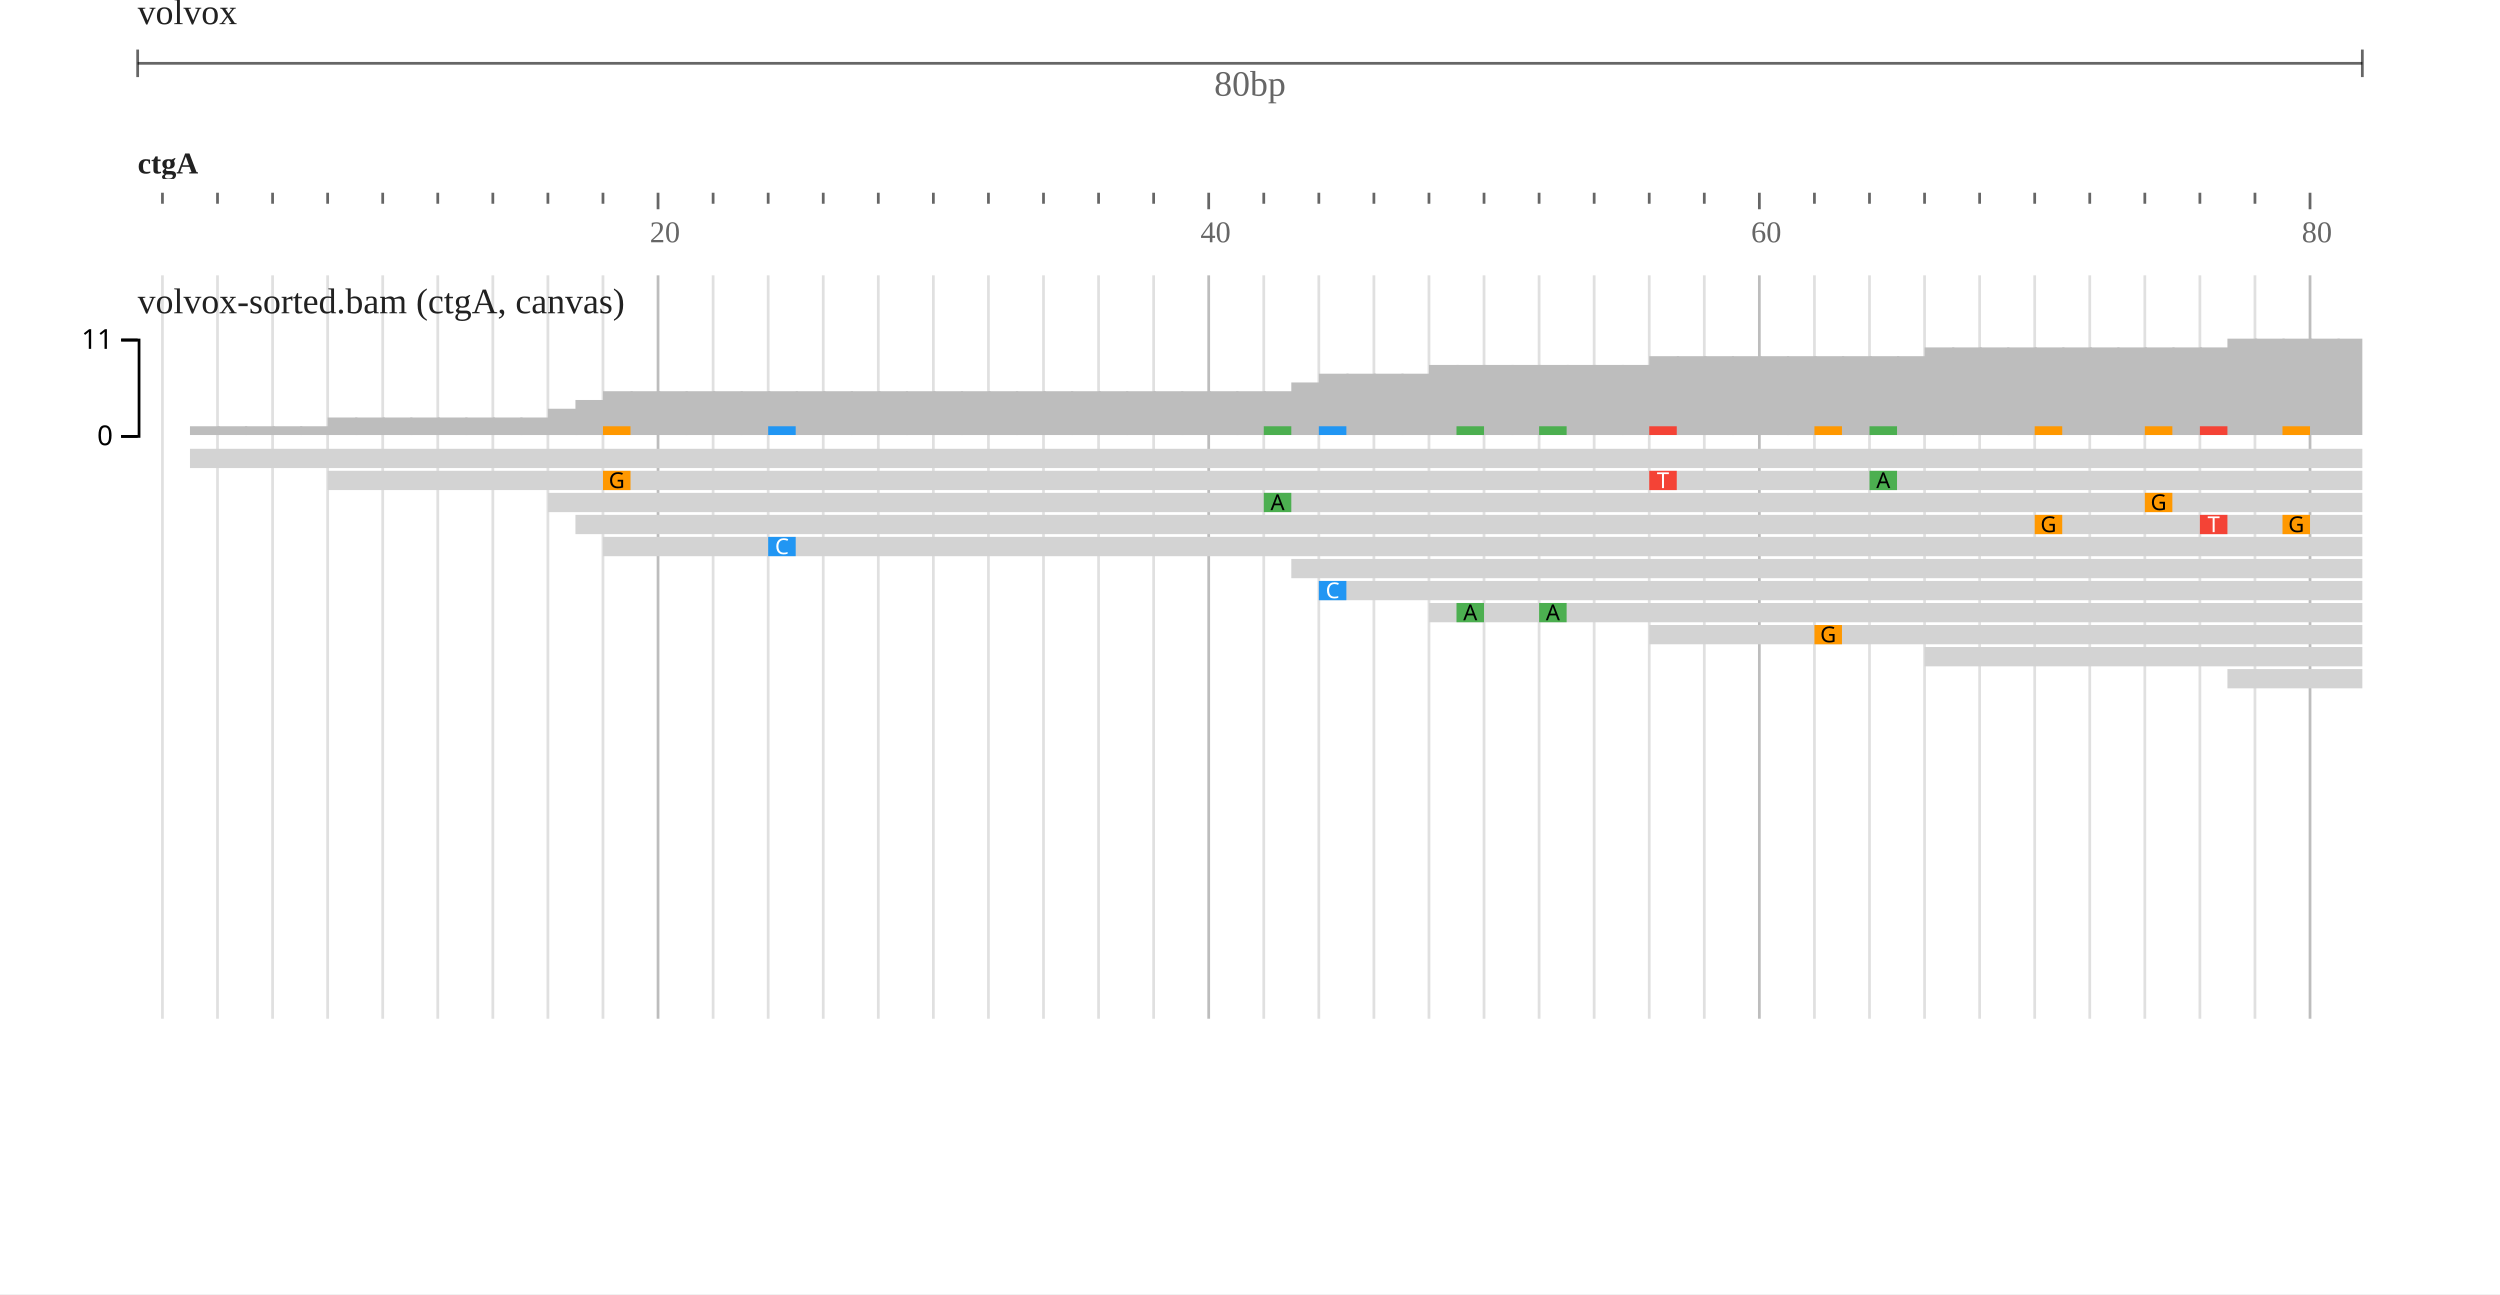
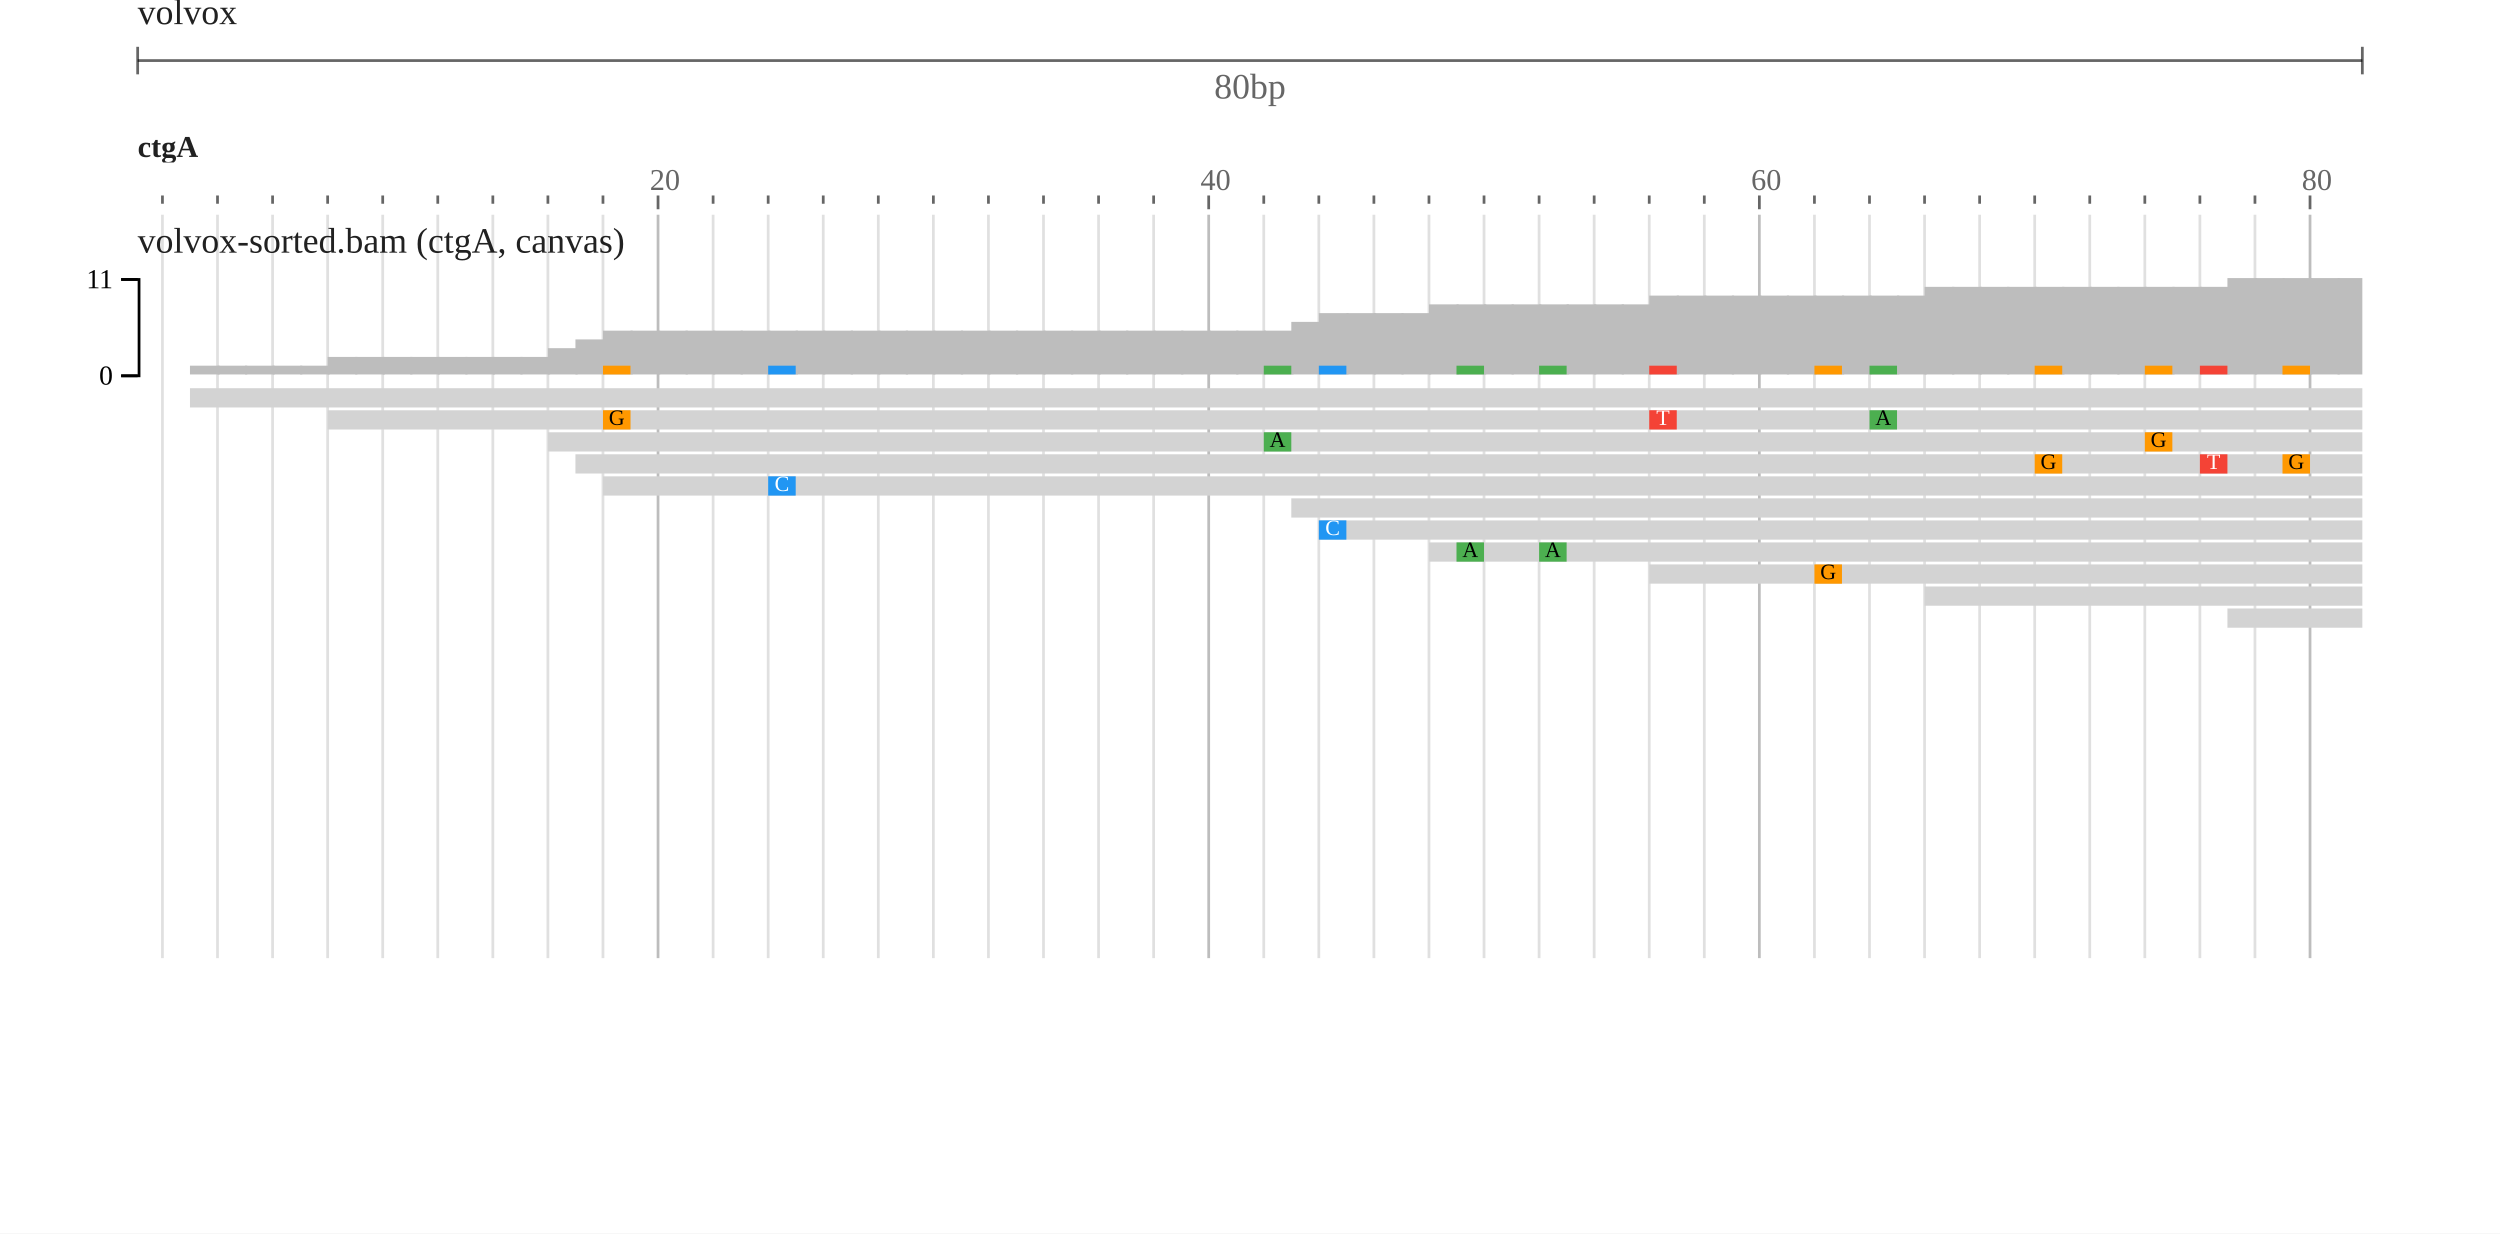
- <svg xmlns="http://www.w3.org/2000/svg" width="908" height="470" viewBox="0 0 908 470">
-   <rect width="908" height="470" fill="#ffffff" />
+ <svg xmlns="http://www.w3.org/2000/svg" width="908" height="448" viewBox="0 0 908 448">
+   <rect width="908" height="448" fill="#ffffff" />
  <g transform="translate(50 0)">
    <g transform="translate(0)">
      <g id="header">
        <text x="0" y="0" dominant-baseline="hanging" font-size="13" fill-opacity="0.871" fill="#000000">volvox</text>
-         <g transform="translate(0 13)">
-           <line x1="0" x2="808" y1="10" y2="10" stroke-opacity="0.6" stroke="#000000" />
-           <line x1="0" x2="0" y1="5" y2="15" stroke-opacity="0.6" stroke="#000000" />
-           <line x1="808" x2="808" y1="5" y2="15" stroke-opacity="0.6" stroke="#000000" />
-           <text x="404" y="13" text-anchor="middle" dominant-baseline="hanging" font-size="13" fill-opacity="0.6" fill="#000000">80bp</text>
+         <g transform="translate(0 22)">
+           <line x1="0" x2="808" y1="0" y2="0" stroke-opacity="0.6" stroke="#000000" />
+           <line x1="0" x2="0" y1="-5" y2="5" stroke-opacity="0.6" stroke="#000000" />
+           <line x1="808" x2="808" y1="-5" y2="5" stroke-opacity="0.6" stroke="#000000" />
+           <text x="404" y="5" text-anchor="middle" dominant-baseline="hanging" font-size="13" fill-opacity="0.6" fill="#000000">80bp</text>
        </g>
-         <g transform="translate(0 50)">
+         <g transform="translate(0 44)">
          <g transform="translate(0 0)">
            <defs>
              <clipPath id="clip-integration_test-volvox:ctgA:0.1:80.9:0">
                <rect x="0" y="0" width="808" height="100" />
              </clipPath>
            </defs>
            <g clip-path="url(#clip-integration_test-volvox:ctgA:0.1:80.9:0)">
-               <g transform="translate(0 20)">
-                 <line x1="-31" x2="-31" y1="0" y2="4" stroke-width="1" stroke-opacity="0.6" stroke="#000000" />
-                 <line x1="-11" x2="-11" y1="0" y2="6" stroke-width="1" stroke-opacity="0.6" stroke="#000000" />
-                 <line x1="9" x2="9" y1="0" y2="4" stroke-width="1" stroke-opacity="0.6" stroke="#000000" />
-                 <line x1="29" x2="29" y1="0" y2="4" stroke-width="1" stroke-opacity="0.6" stroke="#000000" />
-                 <line x1="49" x2="49" y1="0" y2="4" stroke-width="1" stroke-opacity="0.6" stroke="#000000" />
-                 <line x1="69" x2="69" y1="0" y2="4" stroke-width="1" stroke-opacity="0.6" stroke="#000000" />
-                 <line x1="89" x2="89" y1="0" y2="4" stroke-width="1" stroke-opacity="0.6" stroke="#000000" />
-                 <line x1="109" x2="109" y1="0" y2="4" stroke-width="1" stroke-opacity="0.6" stroke="#000000" />
-                 <line x1="129" x2="129" y1="0" y2="4" stroke-width="1" stroke-opacity="0.6" stroke="#000000" />
-                 <line x1="149" x2="149" y1="0" y2="4" stroke-width="1" stroke-opacity="0.6" stroke="#000000" />
-                 <line x1="169" x2="169" y1="0" y2="4" stroke-width="1" stroke-opacity="0.6" stroke="#000000" />
-                 <line x1="189" x2="189" y1="0" y2="6" stroke-width="1" stroke-opacity="0.6" stroke="#000000" />
-                 <line x1="209" x2="209" y1="0" y2="4" stroke-width="1" stroke-opacity="0.6" stroke="#000000" />
-                 <line x1="229" x2="229" y1="0" y2="4" stroke-width="1" stroke-opacity="0.6" stroke="#000000" />
-                 <line x1="249" x2="249" y1="0" y2="4" stroke-width="1" stroke-opacity="0.6" stroke="#000000" />
-                 <line x1="269" x2="269" y1="0" y2="4" stroke-width="1" stroke-opacity="0.6" stroke="#000000" />
-                 <line x1="289" x2="289" y1="0" y2="4" stroke-width="1" stroke-opacity="0.6" stroke="#000000" />
-                 <line x1="309" x2="309" y1="0" y2="4" stroke-width="1" stroke-opacity="0.6" stroke="#000000" />
-                 <line x1="329" x2="329" y1="0" y2="4" stroke-width="1" stroke-opacity="0.6" stroke="#000000" />
-                 <line x1="349" x2="349" y1="0" y2="4" stroke-width="1" stroke-opacity="0.6" stroke="#000000" />
-                 <line x1="369" x2="369" y1="0" y2="4" stroke-width="1" stroke-opacity="0.6" stroke="#000000" />
-                 <line x1="389" x2="389" y1="0" y2="6" stroke-width="1" stroke-opacity="0.6" stroke="#000000" />
-                 <line x1="409" x2="409" y1="0" y2="4" stroke-width="1" stroke-opacity="0.6" stroke="#000000" />
-                 <line x1="429" x2="429" y1="0" y2="4" stroke-width="1" stroke-opacity="0.6" stroke="#000000" />
-                 <line x1="449" x2="449" y1="0" y2="4" stroke-width="1" stroke-opacity="0.6" stroke="#000000" />
-                 <line x1="469" x2="469" y1="0" y2="4" stroke-width="1" stroke-opacity="0.6" stroke="#000000" />
-                 <line x1="489" x2="489" y1="0" y2="4" stroke-width="1" stroke-opacity="0.6" stroke="#000000" />
-                 <line x1="509" x2="509" y1="0" y2="4" stroke-width="1" stroke-opacity="0.6" stroke="#000000" />
-                 <line x1="529" x2="529" y1="0" y2="4" stroke-width="1" stroke-opacity="0.6" stroke="#000000" />
-                 <line x1="549" x2="549" y1="0" y2="4" stroke-width="1" stroke-opacity="0.6" stroke="#000000" />
-                 <line x1="569" x2="569" y1="0" y2="4" stroke-width="1" stroke-opacity="0.6" stroke="#000000" />
-                 <line x1="589" x2="589" y1="0" y2="6" stroke-width="1" stroke-opacity="0.6" stroke="#000000" />
-                 <line x1="609" x2="609" y1="0" y2="4" stroke-width="1" stroke-opacity="0.6" stroke="#000000" />
-                 <line x1="629" x2="629" y1="0" y2="4" stroke-width="1" stroke-opacity="0.6" stroke="#000000" />
-                 <line x1="649" x2="649" y1="0" y2="4" stroke-width="1" stroke-opacity="0.6" stroke="#000000" />
-                 <line x1="669" x2="669" y1="0" y2="4" stroke-width="1" stroke-opacity="0.6" stroke="#000000" />
-                 <line x1="689" x2="689" y1="0" y2="4" stroke-width="1" stroke-opacity="0.6" stroke="#000000" />
-                 <line x1="709" x2="709" y1="0" y2="4" stroke-width="1" stroke-opacity="0.6" stroke="#000000" />
-                 <line x1="729" x2="729" y1="0" y2="4" stroke-width="1" stroke-opacity="0.6" stroke="#000000" />
-                 <line x1="749" x2="749" y1="0" y2="4" stroke-width="1" stroke-opacity="0.6" stroke="#000000" />
-                 <line x1="769" x2="769" y1="0" y2="4" stroke-width="1" stroke-opacity="0.6" stroke="#000000" />
-                 <line x1="789" x2="789" y1="0" y2="6" stroke-width="1" stroke-opacity="0.6" stroke="#000000" />
-                 <line x1="809" x2="809" y1="0" y2="4" stroke-width="1" stroke-opacity="0.6" stroke="#000000" />
-                 <line x1="829" x2="829" y1="0" y2="4" stroke-width="1" stroke-opacity="0.6" stroke="#000000" />
-                 <text x="186" y="18" font-size="11" fill-opacity="0.6" fill="#000000">20</text>
-                 <text x="386" y="18" font-size="11" fill-opacity="0.6" fill="#000000">40</text>
-                 <text x="586" y="18" font-size="11" fill-opacity="0.6" fill="#000000">60</text>
-                 <text x="786" y="18" font-size="11" fill-opacity="0.6" fill="#000000">80</text>
-               </g>
+               <line x1="-31" x2="-31" y1="27" y2="30" stroke-width="1" stroke-opacity="0.6" stroke="#000000" />
+               <line x1="-11" x2="-11" y1="27" y2="32" stroke-width="1" stroke-opacity="0.6" stroke="#000000" />
+               <line x1="9" x2="9" y1="27" y2="30" stroke-width="1" stroke-opacity="0.6" stroke="#000000" />
+               <line x1="29" x2="29" y1="27" y2="30" stroke-width="1" stroke-opacity="0.6" stroke="#000000" />
+               <line x1="49" x2="49" y1="27" y2="30" stroke-width="1" stroke-opacity="0.6" stroke="#000000" />
+               <line x1="69" x2="69" y1="27" y2="30" stroke-width="1" stroke-opacity="0.6" stroke="#000000" />
+               <line x1="89" x2="89" y1="27" y2="30" stroke-width="1" stroke-opacity="0.6" stroke="#000000" />
+               <line x1="109" x2="109" y1="27" y2="30" stroke-width="1" stroke-opacity="0.6" stroke="#000000" />
+               <line x1="129" x2="129" y1="27" y2="30" stroke-width="1" stroke-opacity="0.6" stroke="#000000" />
+               <line x1="149" x2="149" y1="27" y2="30" stroke-width="1" stroke-opacity="0.6" stroke="#000000" />
+               <line x1="169" x2="169" y1="27" y2="30" stroke-width="1" stroke-opacity="0.6" stroke="#000000" />
+               <line x1="189" x2="189" y1="27" y2="32" stroke-width="1" stroke-opacity="0.6" stroke="#000000" />
+               <line x1="209" x2="209" y1="27" y2="30" stroke-width="1" stroke-opacity="0.6" stroke="#000000" />
+               <line x1="229" x2="229" y1="27" y2="30" stroke-width="1" stroke-opacity="0.6" stroke="#000000" />
+               <line x1="249" x2="249" y1="27" y2="30" stroke-width="1" stroke-opacity="0.6" stroke="#000000" />
+               <line x1="269" x2="269" y1="27" y2="30" stroke-width="1" stroke-opacity="0.6" stroke="#000000" />
+               <line x1="289" x2="289" y1="27" y2="30" stroke-width="1" stroke-opacity="0.6" stroke="#000000" />
+               <line x1="309" x2="309" y1="27" y2="30" stroke-width="1" stroke-opacity="0.6" stroke="#000000" />
+               <line x1="329" x2="329" y1="27" y2="30" stroke-width="1" stroke-opacity="0.6" stroke="#000000" />
+               <line x1="349" x2="349" y1="27" y2="30" stroke-width="1" stroke-opacity="0.6" stroke="#000000" />
+               <line x1="369" x2="369" y1="27" y2="30" stroke-width="1" stroke-opacity="0.6" stroke="#000000" />
+               <line x1="389" x2="389" y1="27" y2="32" stroke-width="1" stroke-opacity="0.6" stroke="#000000" />
+               <line x1="409" x2="409" y1="27" y2="30" stroke-width="1" stroke-opacity="0.6" stroke="#000000" />
+               <line x1="429" x2="429" y1="27" y2="30" stroke-width="1" stroke-opacity="0.6" stroke="#000000" />
+               <line x1="449" x2="449" y1="27" y2="30" stroke-width="1" stroke-opacity="0.6" stroke="#000000" />
+               <line x1="469" x2="469" y1="27" y2="30" stroke-width="1" stroke-opacity="0.6" stroke="#000000" />
+               <line x1="489" x2="489" y1="27" y2="30" stroke-width="1" stroke-opacity="0.6" stroke="#000000" />
+               <line x1="509" x2="509" y1="27" y2="30" stroke-width="1" stroke-opacity="0.6" stroke="#000000" />
+               <line x1="529" x2="529" y1="27" y2="30" stroke-width="1" stroke-opacity="0.6" stroke="#000000" />
+               <line x1="549" x2="549" y1="27" y2="30" stroke-width="1" stroke-opacity="0.6" stroke="#000000" />
+               <line x1="569" x2="569" y1="27" y2="30" stroke-width="1" stroke-opacity="0.6" stroke="#000000" />
+               <line x1="589" x2="589" y1="27" y2="32" stroke-width="1" stroke-opacity="0.6" stroke="#000000" />
+               <line x1="609" x2="609" y1="27" y2="30" stroke-width="1" stroke-opacity="0.6" stroke="#000000" />
+               <line x1="629" x2="629" y1="27" y2="30" stroke-width="1" stroke-opacity="0.6" stroke="#000000" />
+               <line x1="649" x2="649" y1="27" y2="30" stroke-width="1" stroke-opacity="0.6" stroke="#000000" />
+               <line x1="669" x2="669" y1="27" y2="30" stroke-width="1" stroke-opacity="0.6" stroke="#000000" />
+               <line x1="689" x2="689" y1="27" y2="30" stroke-width="1" stroke-opacity="0.6" stroke="#000000" />
+               <line x1="709" x2="709" y1="27" y2="30" stroke-width="1" stroke-opacity="0.6" stroke="#000000" />
+               <line x1="729" x2="729" y1="27" y2="30" stroke-width="1" stroke-opacity="0.6" stroke="#000000" />
+               <line x1="749" x2="749" y1="27" y2="30" stroke-width="1" stroke-opacity="0.6" stroke="#000000" />
+               <line x1="769" x2="769" y1="27" y2="30" stroke-width="1" stroke-opacity="0.6" stroke="#000000" />
+               <line x1="789" x2="789" y1="27" y2="32" stroke-width="1" stroke-opacity="0.6" stroke="#000000" />
+               <line x1="809" x2="809" y1="27" y2="30" stroke-width="1" stroke-opacity="0.6" stroke="#000000" />
+               <line x1="829" x2="829" y1="27" y2="30" stroke-width="1" stroke-opacity="0.6" stroke="#000000" />
+               <text x="186" y="25" font-size="11" fill-opacity="0.6" fill="#000000">20</text>
+               <text x="386" y="25" font-size="11" fill-opacity="0.6" fill="#000000">40</text>
+               <text x="586" y="25" font-size="11" fill-opacity="0.6" fill="#000000">60</text>
+               <text x="786" y="25" font-size="11" fill-opacity="0.6" fill="#000000">80</text>
            </g>
          </g>
          <g transform="translate(0 0)">
            <defs>
              <clipPath id="reflabel-integration_test-volvox:ctgA:0:80:0">
-                 <rect x="0" y="0" width="1597" height="15" />
+                 <rect x="0" y="0" width="1598" height="15" />
              </clipPath>
            </defs>
            <g clip-path="url(#reflabel-integration_test-volvox:ctgA:0:80:0)">
              <text x="0" y="13" font-size="11" font-weight="bold" fill-opacity="0.871" fill="#000000">ctgA</text>
            </g>
          </g>
        </g>
      </g>
    </g>
-     <g transform="translate(0 100)">
+     <g transform="translate(0 78)">
      <g transform="translate(0 0)">
        <defs>
          <clipPath id="gridline-clip-integration_test-volvox:ctgA:0.1:80.9:0">
            <rect x="0" y="0" width="808" height="270" />
          </clipPath>
        </defs>
        <g clip-path="url(#gridline-clip-integration_test-volvox:ctgA:0.1:80.9:0)">
          <line x1="-31" x2="-31" y1="0" y2="270" stroke-width="1" stroke-opacity="0.122" stroke="#000000" />
          <line x1="-11" x2="-11" y1="0" y2="270" stroke-width="1" stroke-opacity="0.259" stroke="#000000" />
          <line x1="9" x2="9" y1="0" y2="270" stroke-width="1" stroke-opacity="0.122" stroke="#000000" />
          <line x1="29" x2="29" y1="0" y2="270" stroke-width="1" stroke-opacity="0.122" stroke="#000000" />
          <line x1="49" x2="49" y1="0" y2="270" stroke-width="1" stroke-opacity="0.122" stroke="#000000" />
          <line x1="69" x2="69" y1="0" y2="270" stroke-width="1" stroke-opacity="0.122" stroke="#000000" />
          <line x1="89" x2="89" y1="0" y2="270" stroke-width="1" stroke-opacity="0.122" stroke="#000000" />
          <line x1="109" x2="109" y1="0" y2="270" stroke-width="1" stroke-opacity="0.122" stroke="#000000" />
          <line x1="129" x2="129" y1="0" y2="270" stroke-width="1" stroke-opacity="0.122" stroke="#000000" />
          <line x1="149" x2="149" y1="0" y2="270" stroke-width="1" stroke-opacity="0.122" stroke="#000000" />
          <line x1="169" x2="169" y1="0" y2="270" stroke-width="1" stroke-opacity="0.122" stroke="#000000" />
          <line x1="189" x2="189" y1="0" y2="270" stroke-width="1" stroke-opacity="0.259" stroke="#000000" />
          <line x1="209" x2="209" y1="0" y2="270" stroke-width="1" stroke-opacity="0.122" stroke="#000000" />
          <line x1="229" x2="229" y1="0" y2="270" stroke-width="1" stroke-opacity="0.122" stroke="#000000" />
          <line x1="249" x2="249" y1="0" y2="270" stroke-width="1" stroke-opacity="0.122" stroke="#000000" />
          <line x1="269" x2="269" y1="0" y2="270" stroke-width="1" stroke-opacity="0.122" stroke="#000000" />
          <line x1="289" x2="289" y1="0" y2="270" stroke-width="1" stroke-opacity="0.122" stroke="#000000" />
          <line x1="309" x2="309" y1="0" y2="270" stroke-width="1" stroke-opacity="0.122" stroke="#000000" />
          <line x1="329" x2="329" y1="0" y2="270" stroke-width="1" stroke-opacity="0.122" stroke="#000000" />
          <line x1="349" x2="349" y1="0" y2="270" stroke-width="1" stroke-opacity="0.122" stroke="#000000" />
          <line x1="369" x2="369" y1="0" y2="270" stroke-width="1" stroke-opacity="0.122" stroke="#000000" />
          <line x1="389" x2="389" y1="0" y2="270" stroke-width="1" stroke-opacity="0.259" stroke="#000000" />
          <line x1="409" x2="409" y1="0" y2="270" stroke-width="1" stroke-opacity="0.122" stroke="#000000" />
          <line x1="429" x2="429" y1="0" y2="270" stroke-width="1" stroke-opacity="0.122" stroke="#000000" />
          <line x1="449" x2="449" y1="0" y2="270" stroke-width="1" stroke-opacity="0.122" stroke="#000000" />
          <line x1="469" x2="469" y1="0" y2="270" stroke-width="1" stroke-opacity="0.122" stroke="#000000" />
          <line x1="489" x2="489" y1="0" y2="270" stroke-width="1" stroke-opacity="0.122" stroke="#000000" />
          <line x1="509" x2="509" y1="0" y2="270" stroke-width="1" stroke-opacity="0.122" stroke="#000000" />
          <line x1="529" x2="529" y1="0" y2="270" stroke-width="1" stroke-opacity="0.122" stroke="#000000" />
          <line x1="549" x2="549" y1="0" y2="270" stroke-width="1" stroke-opacity="0.122" stroke="#000000" />
          <line x1="569" x2="569" y1="0" y2="270" stroke-width="1" stroke-opacity="0.122" stroke="#000000" />
          <line x1="589" x2="589" y1="0" y2="270" stroke-width="1" stroke-opacity="0.259" stroke="#000000" />
          <line x1="609" x2="609" y1="0" y2="270" stroke-width="1" stroke-opacity="0.122" stroke="#000000" />
          <line x1="629" x2="629" y1="0" y2="270" stroke-width="1" stroke-opacity="0.122" stroke="#000000" />
          <line x1="649" x2="649" y1="0" y2="270" stroke-width="1" stroke-opacity="0.122" stroke="#000000" />
          <line x1="669" x2="669" y1="0" y2="270" stroke-width="1" stroke-opacity="0.122" stroke="#000000" />
          <line x1="689" x2="689" y1="0" y2="270" stroke-width="1" stroke-opacity="0.122" stroke="#000000" />
          <line x1="709" x2="709" y1="0" y2="270" stroke-width="1" stroke-opacity="0.122" stroke="#000000" />
          <line x1="729" x2="729" y1="0" y2="270" stroke-width="1" stroke-opacity="0.122" stroke="#000000" />
          <line x1="749" x2="749" y1="0" y2="270" stroke-width="1" stroke-opacity="0.122" stroke="#000000" />
          <line x1="769" x2="769" y1="0" y2="270" stroke-width="1" stroke-opacity="0.122" stroke="#000000" />
          <line x1="789" x2="789" y1="0" y2="270" stroke-width="1" stroke-opacity="0.259" stroke="#000000" />
          <line x1="809" x2="809" y1="0" y2="270" stroke-width="1" stroke-opacity="0.122" stroke="#000000" />
          <line x1="829" x2="829" y1="0" y2="270" stroke-width="1" stroke-opacity="0.122" stroke="#000000" />
        </g>
      </g>
    </g>
-     <g transform="translate(0 100)">
+     <g transform="translate(0 78)">
      <g transform="translate(0 0)">
        <defs>
          <clipPath id="track-clip-integration_test-volvox_alignments_pileup_coverage">
            <rect x="-50" y="18" width="858" height="250" />
          </clipPath>
        </defs>
        <g clip-path="url(#track-clip-integration_test-volvox_alignments_pileup_coverage)">
          <g transform="translate(0 18)">
            <defs>
              <clipPath id="alignments-clip-5GfQp_z8Ji">
                <rect x="0" y="0" width="808" height="250" />
              </clipPath>
            </defs>
            <g clip-path="url(#alignments-clip-5GfQp_z8Ji)">
              <g>
                <clipPath id="svgcanvas-clip-3">
                  <path d="M0,0h808v250h-808Z" />
                </clipPath>
                <g clip-path="url(#svgcanvas-clip-3)">
                  <clipPath id="svgcanvas-clip-4">
                    <path d="M0,0h808v250h-808Z" />
                  </clipPath>
                  <g clip-path="url(#svgcanvas-clip-4)">
                    <rect x="-1" y="40" width="10.8" height="0" fill="rgb(189,189,189)" />
                    <rect x="9" y="40" width="10.8" height="0" fill="rgb(189,189,189)" />
                    <rect x="19" y="36.818" width="10.8" height="3.182" fill="rgb(189,189,189)" />
                    <rect x="29" y="36.818" width="10.8" height="3.182" fill="rgb(189,189,189)" />
                    <rect x="39" y="36.818" width="10.8" height="3.182" fill="rgb(189,189,189)" />
                    <rect x="49" y="36.818" width="10.8" height="3.182" fill="rgb(189,189,189)" />
                    <rect x="59" y="36.818" width="10.8" height="3.182" fill="rgb(189,189,189)" />
                    <rect x="69" y="33.636" width="10.8" height="6.364" fill="rgb(189,189,189)" />
                    <rect x="79" y="33.636" width="10.8" height="6.364" fill="rgb(189,189,189)" />
                    <rect x="89" y="33.636" width="10.8" height="6.364" fill="rgb(189,189,189)" />
                    <rect x="99" y="33.636" width="10.8" height="6.364" fill="rgb(189,189,189)" />
                    <rect x="109" y="33.636" width="10.8" height="6.364" fill="rgb(189,189,189)" />
                    <rect x="119" y="33.636" width="10.8" height="6.364" fill="rgb(189,189,189)" />
                    <rect x="129" y="33.636" width="10.8" height="6.364" fill="rgb(189,189,189)" />
                    <rect x="139" y="33.636" width="10.8" height="6.364" fill="rgb(189,189,189)" />
                    <rect x="149" y="30.455" width="10.8" height="9.545" fill="rgb(189,189,189)" />
                    <rect x="159" y="27.273" width="10.8" height="12.727" fill="rgb(189,189,189)" />
                    <rect x="169" y="24.091" width="10.8" height="15.909" fill="rgb(189,189,189)" />
                    <rect x="179" y="24.091" width="10.8" height="15.909" fill="rgb(189,189,189)" />
                    <rect x="189" y="24.091" width="10.8" height="15.909" fill="rgb(189,189,189)" />
                    <rect x="199" y="24.091" width="10.8" height="15.909" fill="rgb(189,189,189)" />
                    <rect x="209" y="24.091" width="10.8" height="15.909" fill="rgb(189,189,189)" />
                    <rect x="219" y="24.091" width="10.8" height="15.909" fill="rgb(189,189,189)" />
                    <rect x="229" y="24.091" width="10.8" height="15.909" fill="rgb(189,189,189)" />
                    <rect x="239" y="24.091" width="10.8" height="15.909" fill="rgb(189,189,189)" />
                    <rect x="249" y="24.091" width="10.8" height="15.909" fill="rgb(189,189,189)" />
                    <rect x="259" y="24.091" width="10.8" height="15.909" fill="rgb(189,189,189)" />
                    <rect x="269" y="24.091" width="10.8" height="15.909" fill="rgb(189,189,189)" />
                    <rect x="279" y="24.091" width="10.8" height="15.909" fill="rgb(189,189,189)" />
                    <rect x="289" y="24.091" width="10.8" height="15.909" fill="rgb(189,189,189)" />
                    <rect x="299" y="24.091" width="10.8" height="15.909" fill="rgb(189,189,189)" />
                    <rect x="309" y="24.091" width="10.8" height="15.909" fill="rgb(189,189,189)" />
                    <rect x="319" y="24.091" width="10.8" height="15.909" fill="rgb(189,189,189)" />
                    <rect x="329" y="24.091" width="10.8" height="15.909" fill="rgb(189,189,189)" />
                    <rect x="339" y="24.091" width="10.8" height="15.909" fill="rgb(189,189,189)" />
                    <rect x="349" y="24.091" width="10.8" height="15.909" fill="rgb(189,189,189)" />
                    <rect x="359" y="24.091" width="10.8" height="15.909" fill="rgb(189,189,189)" />
                    <rect x="369" y="24.091" width="10.8" height="15.909" fill="rgb(189,189,189)" />
                    <rect x="379" y="24.091" width="10.8" height="15.909" fill="rgb(189,189,189)" />
                    <rect x="389" y="24.091" width="10.8" height="15.909" fill="rgb(189,189,189)" />
                    <rect x="399" y="24.091" width="10.8" height="15.909" fill="rgb(189,189,189)" />
                    <rect x="409" y="24.091" width="10.8" height="15.909" fill="rgb(189,189,189)" />
                    <rect x="419" y="20.909" width="10.8" height="19.091" fill="rgb(189,189,189)" />
                    <rect x="429" y="17.727" width="10.8" height="22.273" fill="rgb(189,189,189)" />
                    <rect x="439" y="17.727" width="10.8" height="22.273" fill="rgb(189,189,189)" />
                    <rect x="449" y="17.727" width="10.8" height="22.273" fill="rgb(189,189,189)" />
                    <rect x="459" y="17.727" width="10.8" height="22.273" fill="rgb(189,189,189)" />
                    <rect x="469" y="14.545" width="10.8" height="25.455" fill="rgb(189,189,189)" />
                    <rect x="479" y="14.545" width="10.8" height="25.455" fill="rgb(189,189,189)" />
                    <rect x="489" y="14.545" width="10.8" height="25.455" fill="rgb(189,189,189)" />
                    <rect x="499" y="14.545" width="10.8" height="25.455" fill="rgb(189,189,189)" />
                    <rect x="509" y="14.545" width="10.8" height="25.455" fill="rgb(189,189,189)" />
                    <rect x="519" y="14.545" width="10.8" height="25.455" fill="rgb(189,189,189)" />
                    <rect x="529" y="14.545" width="10.8" height="25.455" fill="rgb(189,189,189)" />
                    <rect x="539" y="14.545" width="10.8" height="25.455" fill="rgb(189,189,189)" />
                    <rect x="549" y="11.364" width="10.8" height="28.636" fill="rgb(189,189,189)" />
                    <rect x="559" y="11.364" width="10.8" height="28.636" fill="rgb(189,189,189)" />
                    <rect x="569" y="11.364" width="10.8" height="28.636" fill="rgb(189,189,189)" />
                    <rect x="579" y="11.364" width="10.8" height="28.636" fill="rgb(189,189,189)" />
                    <rect x="589" y="11.364" width="10.8" height="28.636" fill="rgb(189,189,189)" />
                    <rect x="599" y="11.364" width="10.8" height="28.636" fill="rgb(189,189,189)" />
                    <rect x="609" y="11.364" width="10.8" height="28.636" fill="rgb(189,189,189)" />
                    <rect x="619" y="11.364" width="10.8" height="28.636" fill="rgb(189,189,189)" />
                    <rect x="629" y="11.364" width="10.8" height="28.636" fill="rgb(189,189,189)" />
                    <rect x="639" y="11.364" width="10.8" height="28.636" fill="rgb(189,189,189)" />
                    <rect x="649" y="8.182" width="10.8" height="31.818" fill="rgb(189,189,189)" />
                    <rect x="659" y="8.182" width="10.8" height="31.818" fill="rgb(189,189,189)" />
                    <rect x="669" y="8.182" width="10.8" height="31.818" fill="rgb(189,189,189)" />
                    <rect x="679" y="8.182" width="10.8" height="31.818" fill="rgb(189,189,189)" />
                    <rect x="689" y="8.182" width="10.8" height="31.818" fill="rgb(189,189,189)" />
                    <rect x="699" y="8.182" width="10.8" height="31.818" fill="rgb(189,189,189)" />
                    <rect x="709" y="8.182" width="10.8" height="31.818" fill="rgb(189,189,189)" />
                    <rect x="719" y="8.182" width="10.8" height="31.818" fill="rgb(189,189,189)" />
                    <rect x="729" y="8.182" width="10.8" height="31.818" fill="rgb(189,189,189)" />
                    <rect x="739" y="8.182" width="10.8" height="31.818" fill="rgb(189,189,189)" />
                    <rect x="749" y="8.182" width="10.8" height="31.818" fill="rgb(189,189,189)" />
                    <rect x="759" y="5" width="10.8" height="35" fill="rgb(189,189,189)" />
                    <rect x="769" y="5" width="10.8" height="35" fill="rgb(189,189,189)" />
                    <rect x="779" y="5" width="10.8" height="35" fill="rgb(189,189,189)" />
                    <rect x="789" y="5" width="10.8" height="35" fill="rgb(189,189,189)" />
                    <rect x="799" y="5" width="10.8" height="35" fill="rgb(189,189,189)" />
                    <rect x="169" y="36.818" width="10" height="3.182" fill="rgb(255,152,0)" />
                    <rect x="549" y="36.818" width="10" height="3.182" fill="rgb(244,67,54)" />
                    <rect x="629" y="36.818" width="10" height="3.182" fill="rgb(76,175,80)" />
                    <rect x="409" y="36.818" width="10" height="3.182" fill="rgb(76,175,80)" />
                    <rect x="729" y="36.818" width="10" height="3.182" fill="rgb(255,152,0)" />
                    <rect x="689" y="36.818" width="10" height="3.182" fill="rgb(255,152,0)" />
                    <rect x="749" y="36.818" width="10" height="3.182" fill="rgb(244,67,54)" />
                    <rect x="779" y="36.818" width="10" height="3.182" fill="rgb(255,152,0)" />
                    <rect x="229" y="36.818" width="10" height="3.182" fill="rgb(33,150,243)" />
                    <rect x="429" y="36.818" width="10" height="3.182" fill="rgb(33,150,243)" />
                    <rect x="479" y="36.818" width="10" height="3.182" fill="rgb(76,175,80)" />
                    <rect x="509" y="36.818" width="10" height="3.182" fill="rgb(76,175,80)" />
                    <rect x="609" y="36.818" width="10" height="3.182" fill="rgb(255,152,0)" />
                  </g>
                  <clipPath id="svgcanvas-clip-5">
                    <path d="M0,45h808v205h-808Z" />
                  </clipPath>
                  <g clip-path="url(#svgcanvas-clip-5)">
                    <path d="M19,45L1019,45L1027,48.5L1019,52L19,52Z" fill="rgb(211,211,211)" stroke="none" />
                    <path d="M69,53L1069,53L1077,56.5L1069,60L69,60Z" fill="rgb(211,211,211)" stroke="none" />
                    <path d="M149,61L1149,61L1157,64.5L1149,68L149,68Z" fill="rgb(211,211,211)" stroke="none" />
                    <path d="M159,69L1159,69L1167,72.5L1159,76L159,76Z" fill="rgb(211,211,211)" stroke="none" />
                    <path d="M169,77L1169,77L1177,80.5L1169,84L169,84Z" fill="rgb(211,211,211)" stroke="none" />
                    <rect x="419" y="85" width="1000" height="7" fill="rgb(211,211,211)" />
                    <rect x="429" y="93" width="1000" height="7" fill="rgb(211,211,211)" />
                    <rect x="469" y="101" width="1000" height="7" fill="rgb(211,211,211)" />
                    <rect x="549" y="109" width="1000" height="7" fill="rgb(211,211,211)" />
                    <rect x="649" y="117" width="1000" height="7" fill="rgb(211,211,211)" />
                    <rect x="759" y="125" width="1000" height="7" fill="rgb(211,211,211)" />
                    <rect x="899" y="133" width="1000" height="7" fill="rgb(211,211,211)" />
                    <rect x="939" y="141" width="1000" height="7" fill="rgb(211,211,211)" />
                    <rect x="1089" y="45" width="1000" height="7" fill="rgb(211,211,211)" />
                    <rect x="169" y="53" width="10" height="7" fill="rgb(255,152,0)" />
                    <rect x="549" y="53" width="10" height="7" fill="rgb(244,67,54)" />
                    <rect x="629" y="53" width="10" height="7" fill="rgb(76,175,80)" />
                    <rect x="829" y="53" width="10" height="7" fill="rgb(33,150,243)" />
                    <rect x="409" y="61" width="10" height="7" fill="rgb(76,175,80)" />
                    <rect x="729" y="61" width="10" height="7" fill="rgb(255,152,0)" />
                    <rect x="1029" y="61" width="10" height="7" fill="rgb(76,175,80)" />
                    <rect x="689" y="69" width="10" height="7" fill="rgb(255,152,0)" />
                    <rect x="749" y="69" width="10" height="7" fill="rgb(244,67,54)" />
                    <rect x="779" y="69" width="10" height="7" fill="rgb(255,152,0)" />
                    <rect x="849" y="69" width="10" height="7" fill="rgb(76,175,80)" />
                    <rect x="229" y="77" width="10" height="7" fill="rgb(33,150,243)" />
                    <rect x="859" y="77" width="10" height="7" fill="rgb(255,152,0)" />
                    <rect x="1109" y="77" width="10" height="7" fill="rgb(33,150,243)" />
                    <rect x="1039" y="85" width="10" height="7" fill="rgb(244,67,54)" />
                    <rect x="429" y="93" width="10" height="7" fill="rgb(33,150,243)" />
                    <rect x="479" y="101" width="10" height="7" fill="rgb(76,175,80)" />
                    <rect x="509" y="101" width="10" height="7" fill="rgb(76,175,80)" />
                    <rect x="609" y="109" width="10" height="7" fill="rgb(255,152,0)" />
                    <rect x="1039" y="117" width="10" height="7" fill="rgb(33,150,243)" />
                  </g>
                </g>
-                 <text x="174" y="56.5" fill="rgb(0, 0, 0)" font-size="8" font-family="sans-serif" text-anchor="middle" dominant-baseline="middle">G</text>
-                 <text x="554" y="56.5" fill="#fff" font-size="8" font-family="sans-serif" text-anchor="middle" dominant-baseline="middle">T</text>
-                 <text x="634" y="56.5" fill="rgb(0, 0, 0)" font-size="8" font-family="sans-serif" text-anchor="middle" dominant-baseline="middle">A</text>
-                 <text x="414" y="64.5" fill="rgb(0, 0, 0)" font-size="8" font-family="sans-serif" text-anchor="middle" dominant-baseline="middle">A</text>
-                 <text x="734" y="64.5" fill="rgb(0, 0, 0)" font-size="8" font-family="sans-serif" text-anchor="middle" dominant-baseline="middle">G</text>
-                 <text x="694" y="72.5" fill="rgb(0, 0, 0)" font-size="8" font-family="sans-serif" text-anchor="middle" dominant-baseline="middle">G</text>
-                 <text x="754" y="72.5" fill="#fff" font-size="8" font-family="sans-serif" text-anchor="middle" dominant-baseline="middle">T</text>
-                 <text x="784" y="72.5" fill="rgb(0, 0, 0)" font-size="8" font-family="sans-serif" text-anchor="middle" dominant-baseline="middle">G</text>
-                 <text x="234" y="80.5" fill="#fff" font-size="8" font-family="sans-serif" text-anchor="middle" dominant-baseline="middle">C</text>
-                 <text x="434" y="96.5" fill="#fff" font-size="8" font-family="sans-serif" text-anchor="middle" dominant-baseline="middle">C</text>
-                 <text x="484" y="104.5" fill="rgb(0, 0, 0)" font-size="8" font-family="sans-serif" text-anchor="middle" dominant-baseline="middle">A</text>
-                 <text x="514" y="104.5" fill="rgb(0, 0, 0)" font-size="8" font-family="sans-serif" text-anchor="middle" dominant-baseline="middle">A</text>
-                 <text x="614" y="112.5" fill="rgb(0, 0, 0)" font-size="8" font-family="sans-serif" text-anchor="middle" dominant-baseline="middle">G</text>
+                 <text x="174" y="56.5" fill="rgb(0, 0, 0)" font-size="8" text-anchor="middle" dominant-baseline="middle">G</text>
+                 <text x="554" y="56.5" fill="#fff" font-size="8" text-anchor="middle" dominant-baseline="middle">T</text>
+                 <text x="634" y="56.5" fill="rgb(0, 0, 0)" font-size="8" text-anchor="middle" dominant-baseline="middle">A</text>
+                 <text x="414" y="64.5" fill="rgb(0, 0, 0)" font-size="8" text-anchor="middle" dominant-baseline="middle">A</text>
+                 <text x="734" y="64.5" fill="rgb(0, 0, 0)" font-size="8" text-anchor="middle" dominant-baseline="middle">G</text>
+                 <text x="694" y="72.5" fill="rgb(0, 0, 0)" font-size="8" text-anchor="middle" dominant-baseline="middle">G</text>
+                 <text x="754" y="72.5" fill="#fff" font-size="8" text-anchor="middle" dominant-baseline="middle">T</text>
+                 <text x="784" y="72.5" fill="rgb(0, 0, 0)" font-size="8" text-anchor="middle" dominant-baseline="middle">G</text>
+                 <text x="234" y="80.5" fill="#fff" font-size="8" text-anchor="middle" dominant-baseline="middle">C</text>
+                 <text x="434" y="96.5" fill="#fff" font-size="8" text-anchor="middle" dominant-baseline="middle">C</text>
+                 <text x="484" y="104.5" fill="rgb(0, 0, 0)" font-size="8" text-anchor="middle" dominant-baseline="middle">A</text>
+                 <text x="514" y="104.5" fill="rgb(0, 0, 0)" font-size="8" text-anchor="middle" dominant-baseline="middle">A</text>
+                 <text x="614" y="112.5" fill="rgb(0, 0, 0)" font-size="8" text-anchor="middle" dominant-baseline="middle">G</text>
              </g>
            </g>
            <g transform="translate(0, 0)">
-               <g font-size="10" font-family="sans-serif" text-anchor="end" stroke="rgb(0, 0, 0)" stroke-width="1">
+               <g font-size="10" text-anchor="end" stroke="rgb(0, 0, 0)" stroke-width="1">
                <path fill="none" d="M-6 5.5H0.5V40.5H-6" />
                <g transform="translate(0,40)">
                  <line x2="-6" y1="0.5" y2="0.5" />
                  <text stroke="#fff" stroke-width="2.5" paint-order="stroke" fill="rgb(0, 0, 0)" dy="0.32em" x="-9" y="0.5">0</text>
                </g>
                <g transform="translate(0,5)">
                  <line x2="-6" y1="0.5" y2="0.5" />
                  <text stroke="#fff" stroke-width="2.5" paint-order="stroke" fill="rgb(0, 0, 0)" dy="0.32em" x="-9" y="0.5">11</text>
                </g>
              </g>
            </g>
          </g>
        </g>
        <text x="0" y="5" font-size="13" dominant-baseline="hanging" fill-opacity="0.871" fill="#000000">volvox-sorted.bam (ctgA, canvas)</text>
      </g>
    </g>
-     <g transform="translate(0 100)">
+     <g transform="translate(0 78)">
      <defs>
        <clipPath id="highlight-clip-integration_test">
          <rect x="0" y="0" width="808" height="270" />
        </clipPath>
      </defs>
      <g clip-path="url(#highlight-clip-integration_test)" />
    </g>
  </g>
</svg>
